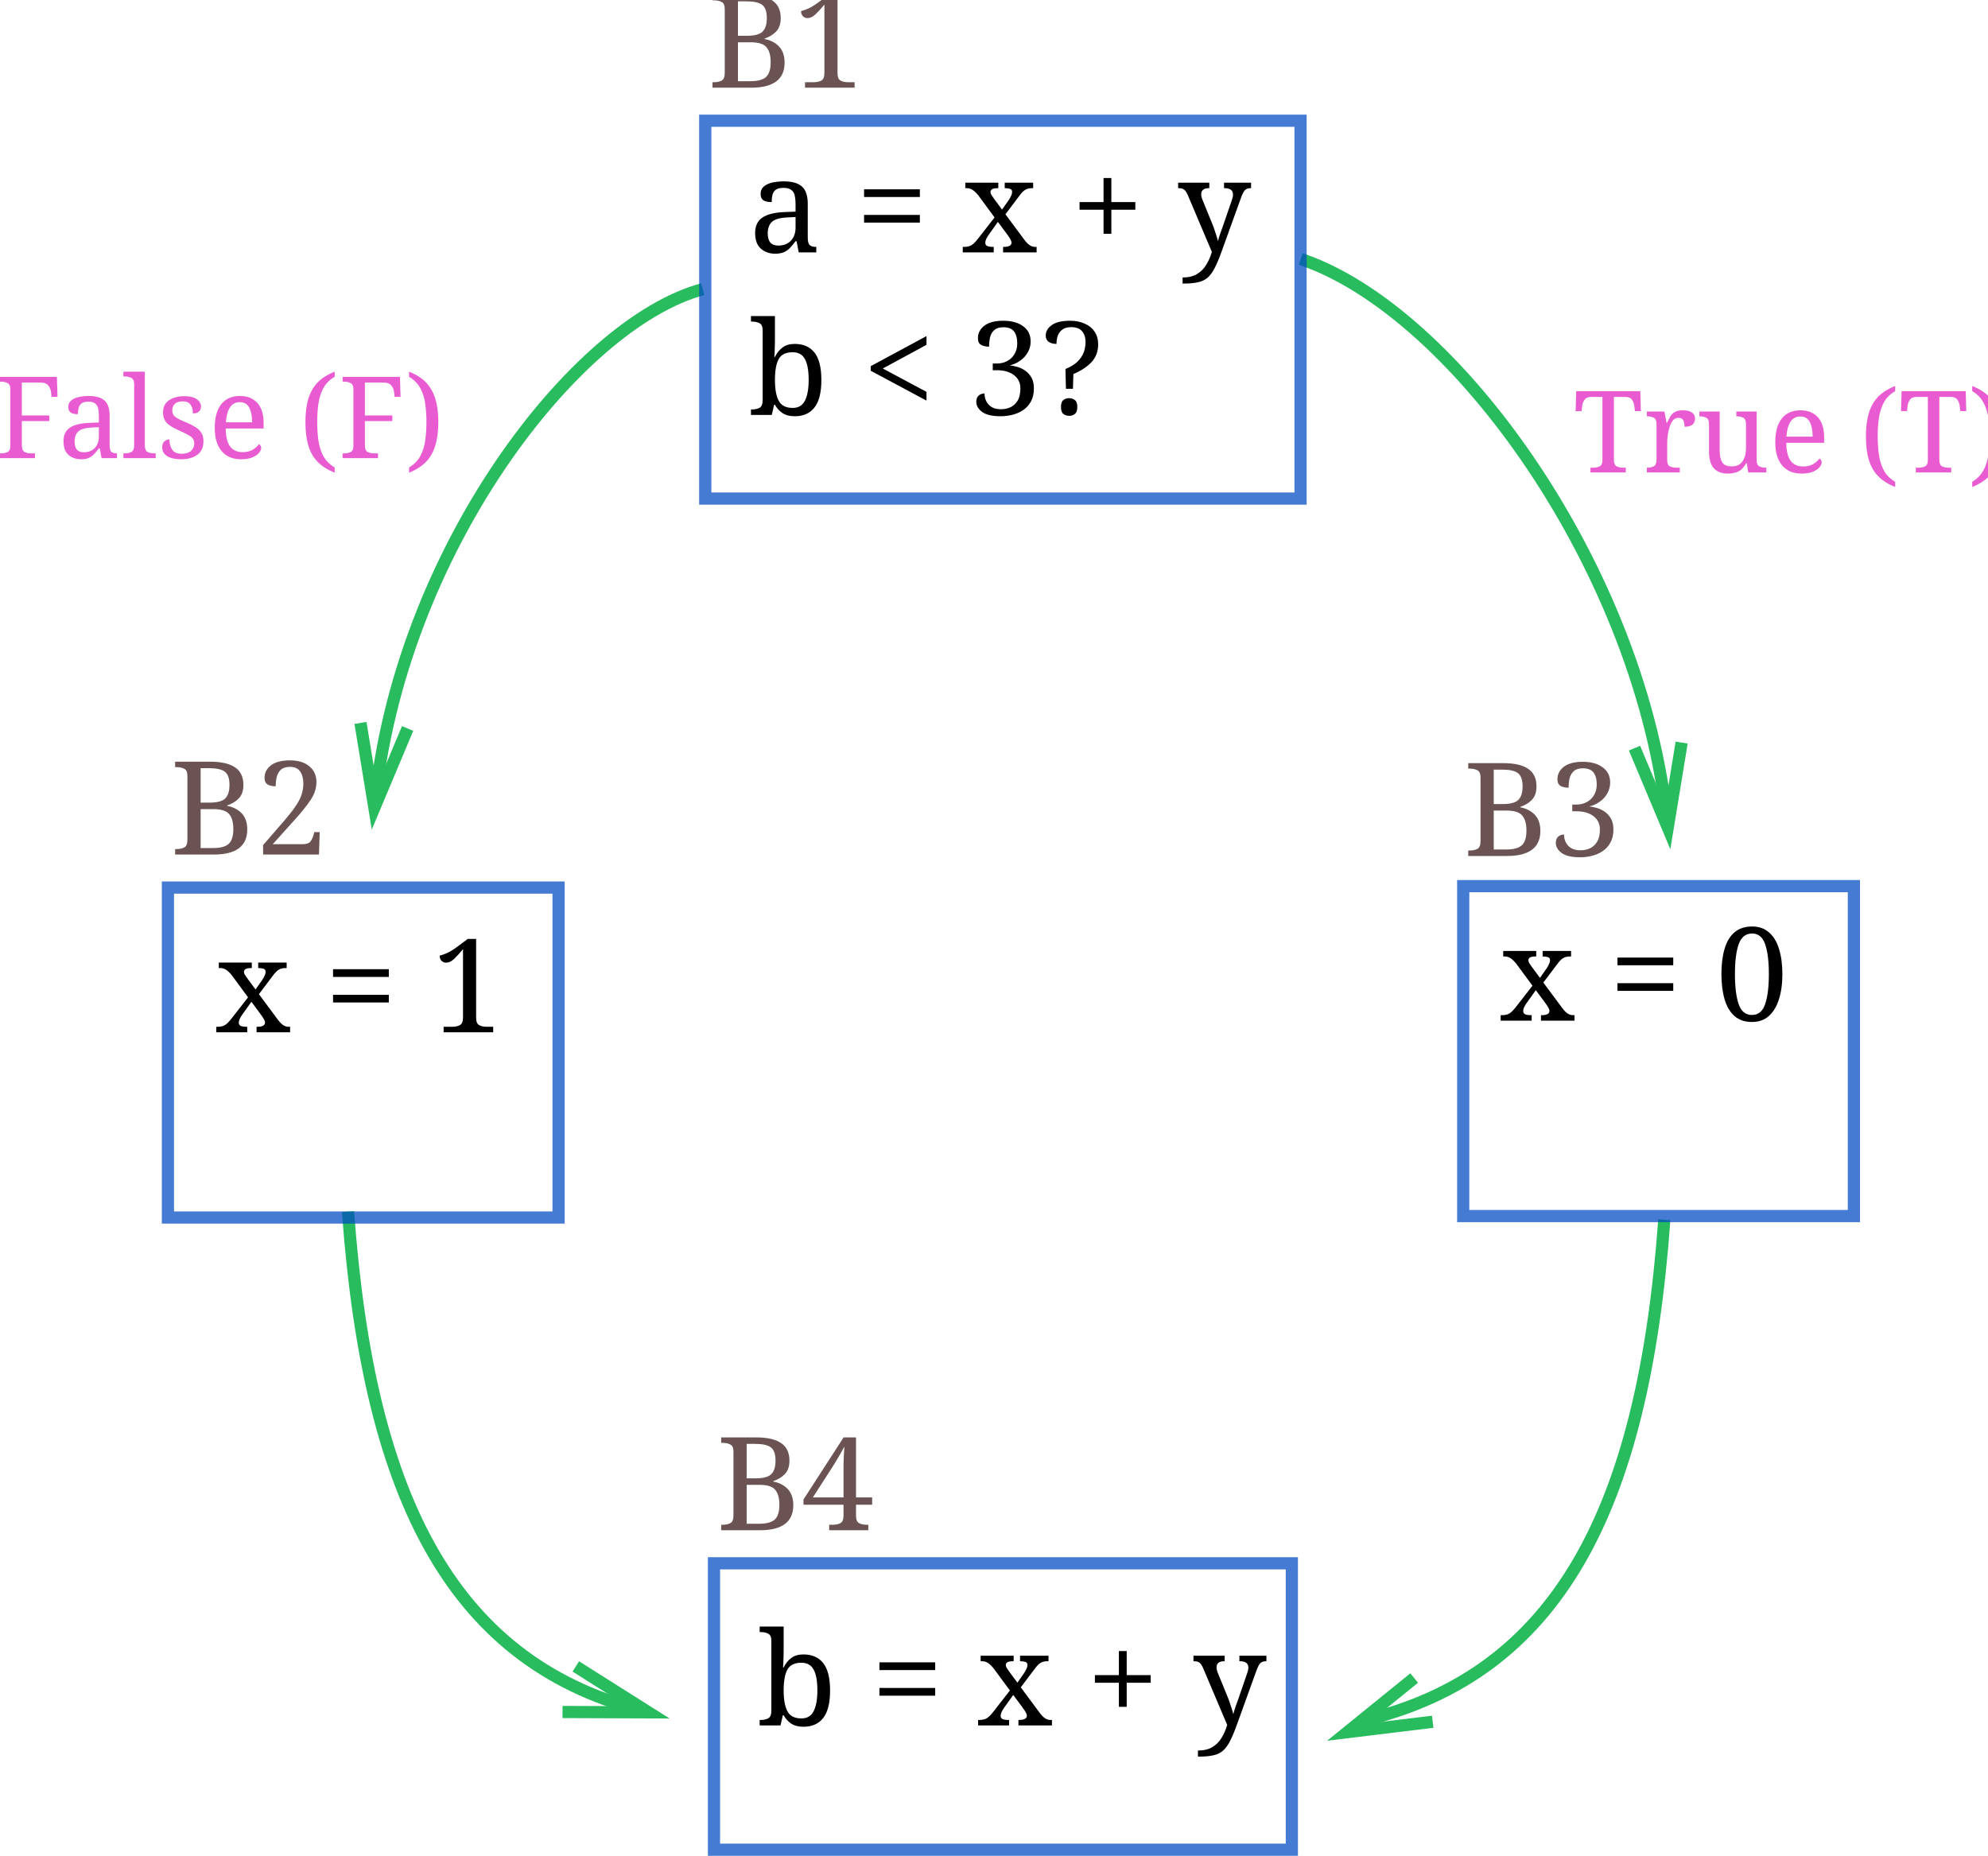
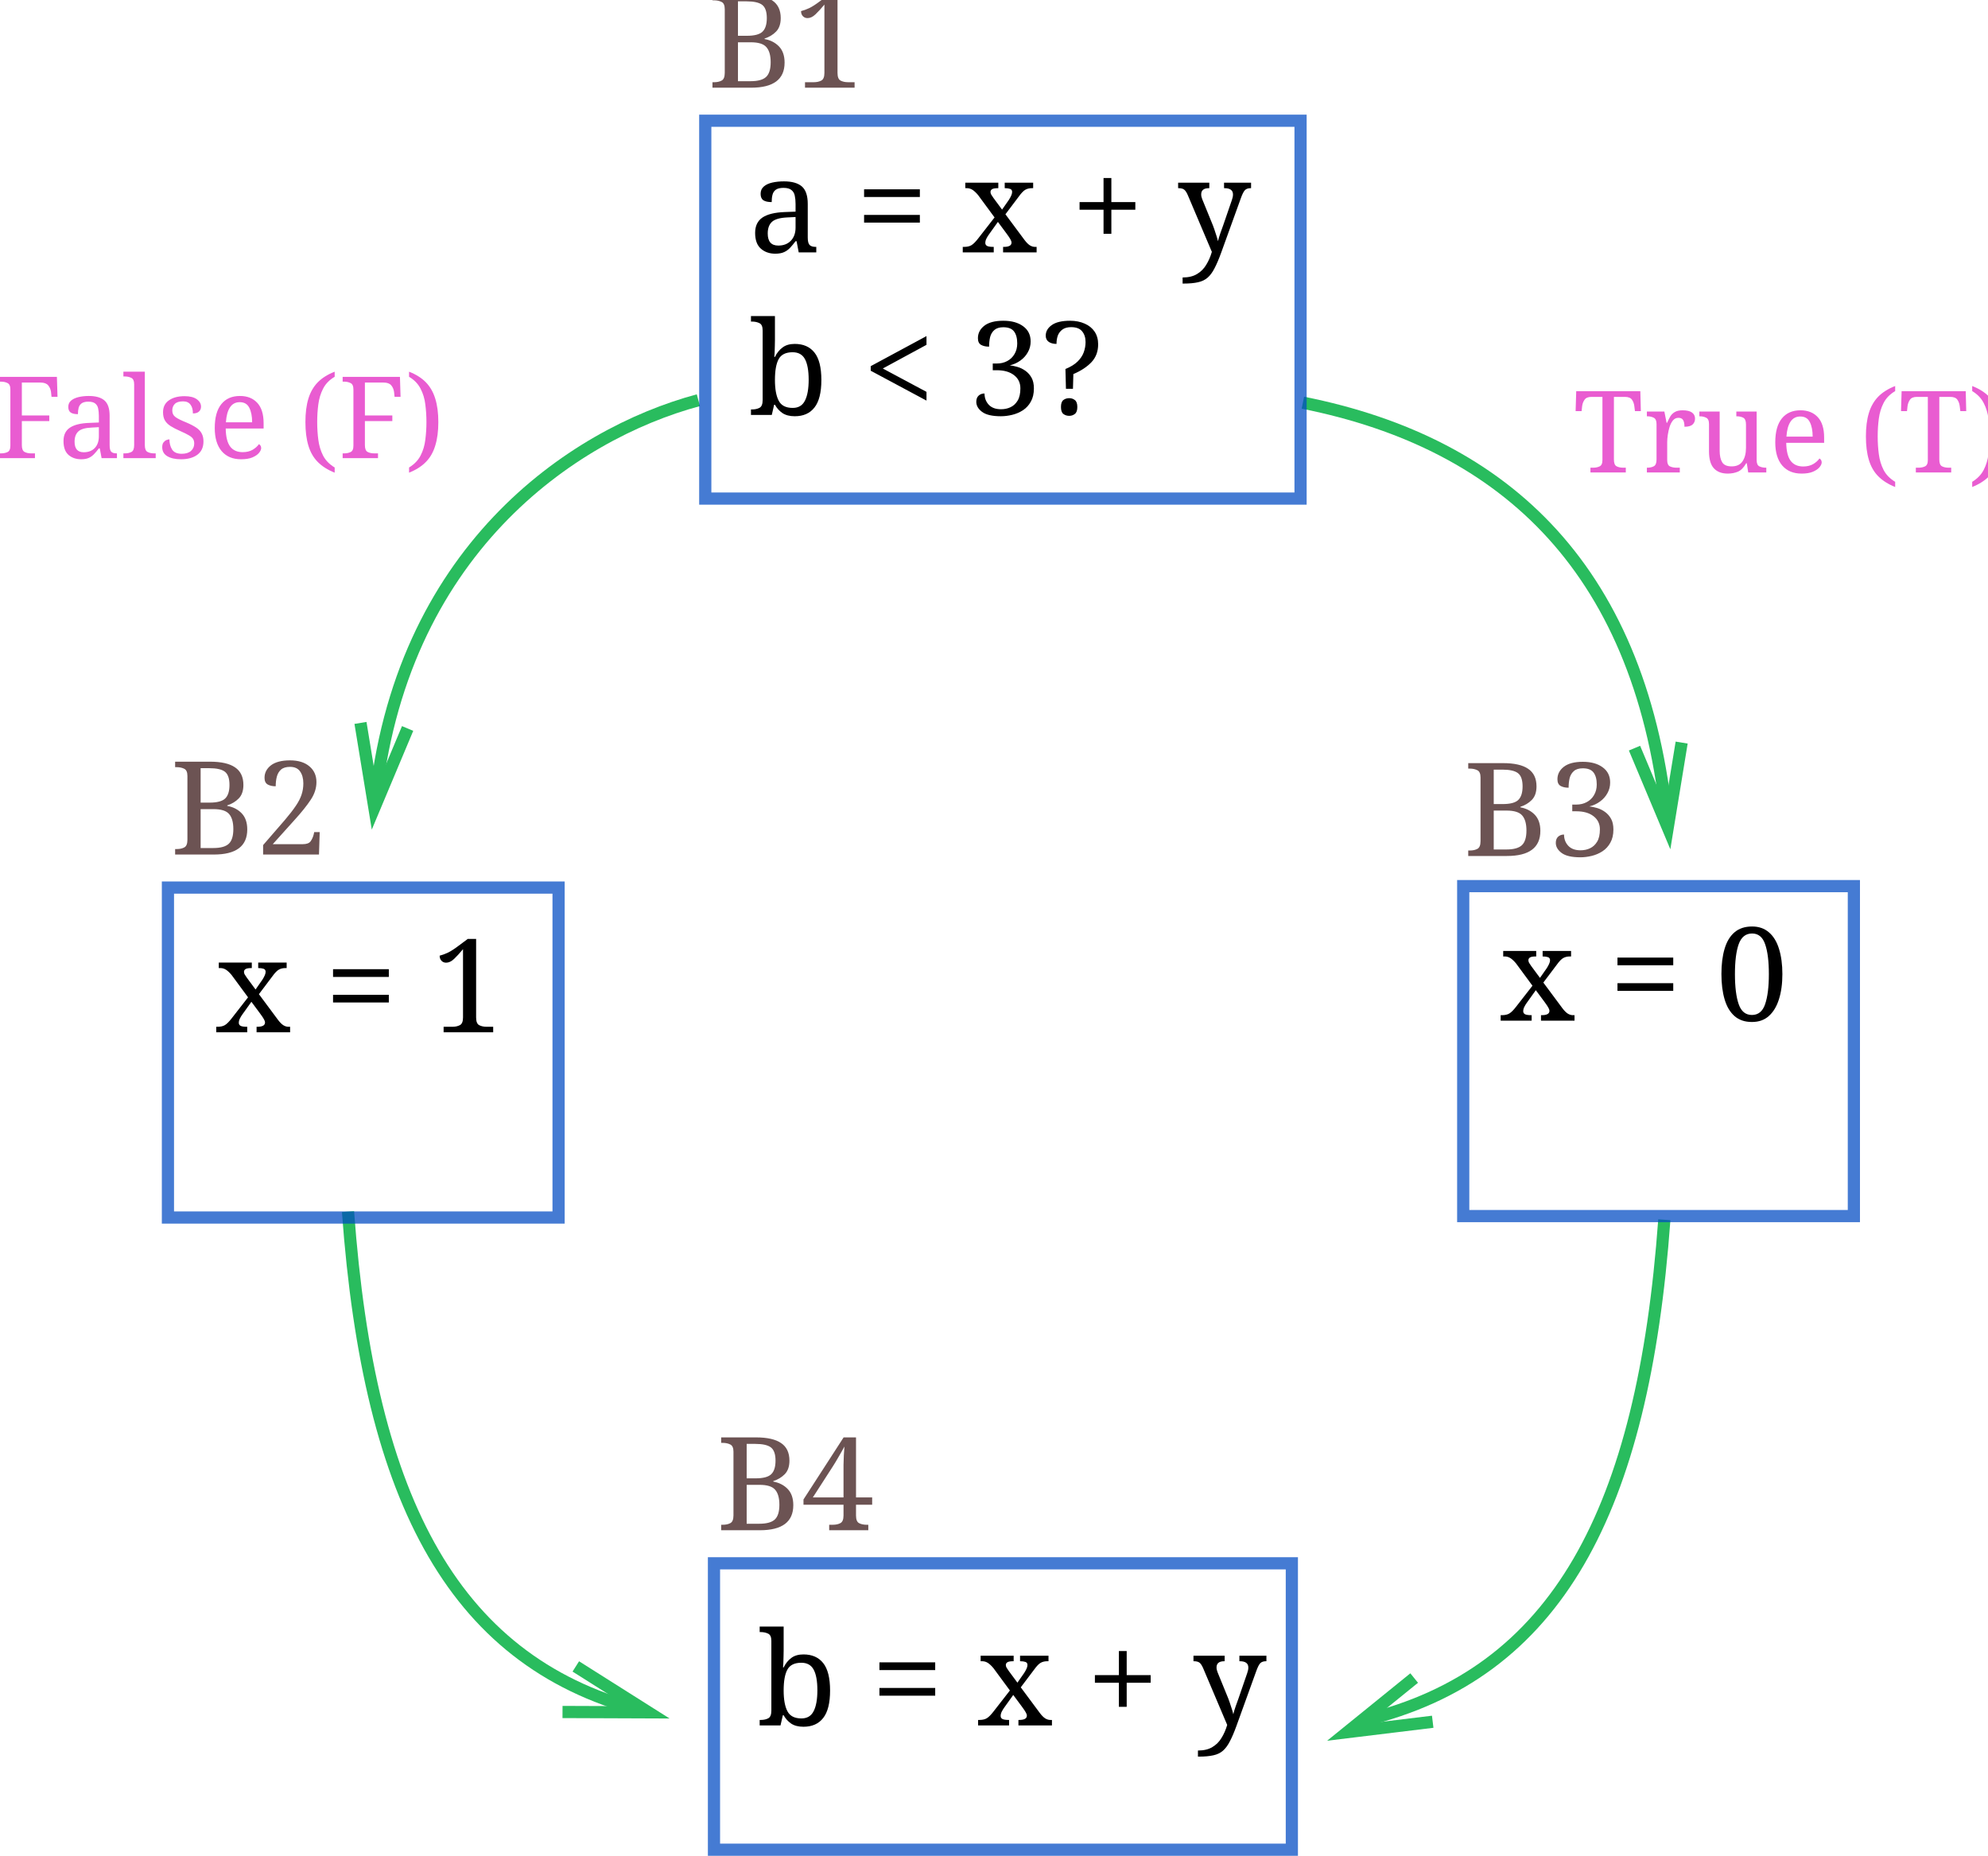
<svg xmlns="http://www.w3.org/2000/svg" xmlns:ns1="http://www.openswatchbook.org/uri/2009/osb" width="86.292mm" height="80.554mm" viewBox="0 0 305.759 285.426" id="svg2" version="1.1">
  <defs id="defs4">
    <marker orient="auto" refY="0" refX="0" id="Arrow2Lend" style="overflow:visible">
      <path id="path5804" style="fill:#000000;fill-opacity:1;fill-rule:evenodd;stroke:#000000;stroke-width:0.625;stroke-linejoin:round;stroke-opacity:1" d="M 8.719,4.034 -2.207,0.016 8.719,-4.002 c -1.745,2.372 -1.735,5.617 -6e-7,8.035 z" transform="matrix(-1.1,0,0,-1.1,-1.1,0)" />
    </marker>
    <marker orient="auto" refY="0" refX="0" id="Arrow1Lend" style="overflow:visible">
      <path id="path5786" d="M 0,0 5,-5 -12.5,0 5,5 Z" style="fill:#000000;fill-opacity:1;fill-rule:evenodd;stroke:#000000;stroke-width:1pt;stroke-opacity:1" transform="matrix(-0.8,0,0,-0.8,-10,0)" />
    </marker>
    <marker orient="auto" refY="0" refX="0" id="Arrow1Mend" style="overflow:visible">
      <path id="path5792" d="M 0,0 5,-5 -12.5,0 5,5 Z" style="fill:#000000;fill-opacity:1;fill-rule:evenodd;stroke:#000000;stroke-width:1pt;stroke-opacity:1" transform="matrix(-0.4,0,0,-0.4,-4,0)" />
    </marker>
    <linearGradient id="linearGradient5596" ns1:paint="solid">
      <stop style="stop-color:#008d00;stop-opacity:1;" offset="0" id="stop5598" />
    </linearGradient>
    <linearGradient id="linearGradient4146" ns1:paint="solid">
      <stop style="stop-color:#000000;stop-opacity:1;" offset="0" id="stop4148" />
    </linearGradient>
    <marker orient="auto" refY="0" refX="0" id="Arrow2Lend-0" style="overflow:visible">
      <path id="path5804-9" style="fill:#000000;fill-opacity:1;fill-rule:evenodd;stroke:#000000;stroke-width:0.625;stroke-linejoin:round;stroke-opacity:1" d="M 8.719,4.034 -2.207,0.016 8.719,-4.002 c -1.745,2.372 -1.735,5.617 -6e-7,8.035 z" transform="matrix(-1.1,0,0,-1.1,-1.1,0)" />
    </marker>
    <marker orient="auto" refY="0" refX="0" id="Arrow2Lend-6" style="overflow:visible">
      <path id="path5804-0" style="fill:#000000;fill-opacity:1;fill-rule:evenodd;stroke:#000000;stroke-width:0.625;stroke-linejoin:round;stroke-opacity:1" d="M 8.719,4.034 -2.207,0.016 8.719,-4.002 c -1.745,2.372 -1.735,5.617 -6e-7,8.035 z" transform="matrix(-1.1,0,0,-1.1,-1.1,0)" />
    </marker>
    <marker orient="auto" refY="0" refX="0" id="Arrow2Lend-0-2" style="overflow:visible">
      <path id="path5804-9-6" style="fill:#000000;fill-opacity:1;fill-rule:evenodd;stroke:#000000;stroke-width:0.625;stroke-linejoin:round;stroke-opacity:1" d="M 8.719,4.034 -2.207,0.016 8.719,-4.002 c -1.745,2.372 -1.735,5.617 -6e-7,8.035 z" transform="matrix(-1.1,0,0,-1.1,-1.1,0)" />
    </marker>
  </defs>
  <g id="layer1" transform="translate(-148.4948,-52.31783)">
    <g id="g4750" transform="translate(412.948,65.34424)">
      <rect y="227.412" x="-154.642" height="44.05" width="88.878" id="rect5628-1" style="opacity:0.728;fill:none;fill-opacity:0.976;stroke:#004ac3;stroke-width:1.875;stroke-linecap:butt;stroke-miterlimit:4;stroke-dasharray:none;stroke-dashoffset:3.801;stroke-opacity:1" />
      <text id="text5630-3" y="252.348" x="-147.972" style="font-style:normal;font-weight:normal;font-size:12px;line-height:0%;font-family:sans-serif;letter-spacing:0px;word-spacing:0px;fill:#000000;fill-opacity:1;stroke:none;stroke-width:1px;stroke-linecap:butt;stroke-linejoin:miter;stroke-opacity:1" xml:space="preserve">
        <tspan style="font-style:normal;font-variant:normal;font-weight:normal;font-stretch:normal;font-size:20px;line-height:1.25;font-family:Georgia;-inkscape-font-specification:Georgia;text-align:start;text-anchor:start;stroke-width:1px" y="252.348" x="-147.972" id="tspan5632-1">b = x + y</tspan>
        <tspan style="font-style:normal;font-variant:normal;font-weight:normal;font-stretch:normal;font-size:20px;line-height:1.25;font-family:Georgia;-inkscape-font-specification:Georgia;text-align:start;text-anchor:start;stroke-width:1px" id="tspan5636-6" y="262.751" x="-147.972" />
      </text>
      <text id="text4226-07" y="222.33" x="-154.301" style="font-style:normal;font-variant:normal;font-weight:normal;font-stretch:normal;font-size:12px;line-height:0%;font-family:'Californian FB';-inkscape-font-specification:'Californian FB';letter-spacing:0px;word-spacing:0px;fill:#000000;fill-opacity:1;stroke:none;stroke-width:1px;stroke-linecap:butt;stroke-linejoin:miter;stroke-opacity:1" xml:space="preserve">
        <tspan style="font-style:normal;font-variant:normal;font-weight:normal;font-stretch:normal;font-size:20px;line-height:1.25;font-family:Cambria;-inkscape-font-specification:Cambria;fill:#6c5353;stroke-width:1px" y="222.33" x="-154.301" id="tspan4228-57">B4</tspan>
      </text>
    </g>
    <path style="fill:none;stroke:#29bc5e;stroke-width:1.875;stroke-linecap:butt;stroke-linejoin:miter;stroke-miterlimit:4;stroke-dasharray:none;stroke-opacity:1" d="m 202.02,238.667 c 3.248,44.76 16.474,69.834 46.205,77.009" id="path4752" />
-     <path style="fill:none;stroke:#29bc5e;stroke-width:1.875;stroke-linecap:butt;stroke-linejoin:miter;stroke-miterlimit:4;stroke-dasharray:none;stroke-opacity:1" d="m 256.574,96.794 c -19.519,5.251 -46.75,40.431 -50.501,79.749" id="path4752-7" />
+     <path style="fill:none;stroke:#29bc5e;stroke-width:1.875;stroke-linecap:butt;stroke-linejoin:miter;stroke-miterlimit:4;stroke-dasharray:none;stroke-opacity:1" d="m 255.905,113.87 c -19.519,5.251 -46.08,23.355 -49.831,62.673" id="path4752-7" />
    <g id="g4727" transform="translate(426.0629,76.59424)">
      <rect y="112.233" x="-251.74" height="50.747" width="60.083" id="rect5628-37" style="opacity:0.728;fill:none;fill-opacity:0.976;stroke:#004ac3;stroke-width:1.875;stroke-linecap:butt;stroke-miterlimit:4;stroke-dasharray:none;stroke-dashoffset:3.801;stroke-opacity:1" />
      <text id="text5630-7" y="134.491" x="-244.401" style="font-style:normal;font-weight:normal;font-size:12px;line-height:0%;font-family:sans-serif;letter-spacing:0px;word-spacing:0px;fill:#000000;fill-opacity:1;stroke:none;stroke-width:1px;stroke-linecap:butt;stroke-linejoin:miter;stroke-opacity:1" xml:space="preserve">
        <tspan style="font-style:normal;font-variant:normal;font-weight:normal;font-stretch:normal;font-size:20px;line-height:1.25;font-family:Georgia;-inkscape-font-specification:Georgia;text-align:start;text-anchor:start;stroke-width:1px" id="tspan5636-3" y="134.491" x="-244.401">x = 1</tspan>
      </text>
      <text id="text4226-9" y="107.152" x="-251.399" style="font-style:normal;font-variant:normal;font-weight:normal;font-stretch:normal;font-size:12px;line-height:0%;font-family:'Californian FB';-inkscape-font-specification:'Californian FB';letter-spacing:0px;word-spacing:0px;fill:#000000;fill-opacity:1;stroke:none;stroke-width:1px;stroke-linecap:butt;stroke-linejoin:miter;stroke-opacity:1" xml:space="preserve">
        <tspan style="font-style:normal;font-variant:normal;font-weight:normal;font-stretch:normal;font-size:20px;line-height:1.25;font-family:Cambria;-inkscape-font-specification:Cambria;fill:#6c5353;stroke-width:1px" y="107.152" x="-251.399" id="tspan4228-8">B2</tspan>
      </text>
    </g>
    <path style="fill:none;stroke:#29bc5e;stroke-width:1.875;stroke-linecap:butt;stroke-linejoin:miter;stroke-miterlimit:4;stroke-dasharray:none;stroke-opacity:1" d="m 235.011,315.625 13.214,0.051 -11.17,-7.06" id="path4752-9-0" />
    <path style="fill:none;stroke:#29bc5e;stroke-width:1.875;stroke-linecap:butt;stroke-linejoin:miter;stroke-miterlimit:4;stroke-dasharray:none;stroke-opacity:1" d="m 404.472,239.918 c -3.248,44.76 -16.474,69.834 -46.205,77.009" id="path4752-3" />
    <path style="fill:none;stroke:#29bc5e;stroke-width:1.875;stroke-linecap:butt;stroke-linejoin:miter;stroke-miterlimit:4;stroke-dasharray:none;stroke-opacity:1" d="m 365.998,310.404 -10.268,8.318 13.118,-1.596" id="path4752-9-9" />
-     <path style="fill:none;stroke:#29bc5e;stroke-width:1.875;stroke-linecap:butt;stroke-linejoin:miter;stroke-miterlimit:4;stroke-dasharray:none;stroke-opacity:1" d="m 348.548,92.155 c 23.705,7.93 52.701,48.096 56.452,87.414" id="path4752-7-8" />
+     <path style="fill:none;stroke:#29bc5e;stroke-width:1.875;stroke-linecap:butt;stroke-linejoin:miter;stroke-miterlimit:4;stroke-dasharray:none;stroke-opacity:1" d="m 348.883,114.253 c 31.406,6.256 52.366,25.997 56.117,65.315" id="path4752-7-8" />
    <g id="g4742" transform="translate(419.0886,65.34424)">
      <text id="text5630" y="25.79" x="-155.452" style="font-style:normal;font-weight:normal;line-height:0%;font-family:sans-serif;letter-spacing:0px;word-spacing:0px;fill:#000000;fill-opacity:1;stroke:none;stroke-width:1px;stroke-linecap:butt;stroke-linejoin:miter;stroke-opacity:1" xml:space="preserve">
        <tspan style="font-style:normal;font-variant:normal;font-weight:normal;font-stretch:normal;font-size:20px;line-height:1.25;font-family:Georgia;-inkscape-font-specification:Georgia;text-align:start;text-anchor:start" y="25.79" x="-155.452" id="tspan5632">a = x + y</tspan>
        <tspan style="font-style:normal;font-variant:normal;font-weight:normal;font-stretch:normal;font-size:20px;line-height:1.25;font-family:Georgia;-inkscape-font-specification:Georgia;text-align:start;text-anchor:start" id="tspan5636" y="50.79" x="-155.452">b &lt; 3?</tspan>
      </text>
      <text id="text4226" y="0.46" x="-161.781" style="font-style:normal;font-variant:normal;font-weight:normal;font-stretch:normal;line-height:0%;font-family:'Californian FB';-inkscape-font-specification:'Californian FB';letter-spacing:0px;word-spacing:0px;fill:#000000;fill-opacity:1;stroke:none;stroke-width:1px;stroke-linecap:butt;stroke-linejoin:miter;stroke-opacity:1" xml:space="preserve">
        <tspan style="font-style:normal;font-variant:normal;font-weight:normal;font-stretch:normal;font-size:20px;line-height:1.25;font-family:Cambria;-inkscape-font-specification:Cambria;fill:#6c5353" y="0.46" x="-161.781" id="tspan4228">B1</tspan>
      </text>
      <rect y="5.542" x="-162.122" height="58.113" width="91.556" id="rect5628" style="opacity:0.728;fill:none;fill-opacity:0.976;stroke:#004ac3;stroke-width:1.875;stroke-linecap:butt;stroke-miterlimit:4;stroke-dasharray:none;stroke-dashoffset:3.801;stroke-opacity:1" />
    </g>
    <path style="fill:none;stroke:#29bc5e;stroke-width:1.875;stroke-linecap:butt;stroke-linejoin:miter;stroke-miterlimit:4;stroke-dasharray:none;stroke-opacity:1" d="m 203.937,163.503 2.137,13.04 5.114,-12.185" id="path4752-9-5" />
    <path style="fill:none;stroke:#29bc5e;stroke-width:1.875;stroke-linecap:butt;stroke-linejoin:miter;stroke-miterlimit:4;stroke-dasharray:none;stroke-opacity:1" d="m 407.137,166.528 -2.137,13.04 -5.114,-12.185" id="path4752-9-5-2" />
    <text xml:space="preserve" style="font-style:normal;font-weight:normal;font-size:12px;line-height:0%;font-family:sans-serif;letter-spacing:0px;word-spacing:0px;fill:#000000;fill-opacity:1;stroke:none;stroke-width:1px;stroke-linecap:butt;stroke-linejoin:miter;stroke-opacity:1" x="379.207" y="209.298" id="text5630-5">
      <tspan x="379.207" y="209.298" id="tspan5636-8" style="font-style:normal;font-variant:normal;font-weight:normal;font-stretch:normal;font-size:20px;line-height:1.25;font-family:Georgia;-inkscape-font-specification:Georgia;text-align:start;text-anchor:start;stroke-width:1px">x = 0</tspan>
    </text>
    <text xml:space="preserve" style="font-style:normal;font-variant:normal;font-weight:normal;font-stretch:normal;font-size:12px;line-height:0%;font-family:'Californian FB';-inkscape-font-specification:'Californian FB';letter-spacing:0px;word-spacing:0px;fill:#000000;fill-opacity:1;stroke:none;stroke-width:1px;stroke-linecap:butt;stroke-linejoin:miter;stroke-opacity:1" x="373.548" y="183.968" id="text4226-0">
      <tspan id="tspan4228-7" x="373.548" y="183.968" style="font-style:normal;font-variant:normal;font-weight:normal;font-stretch:normal;font-size:20px;line-height:1.25;font-family:Cambria;-inkscape-font-specification:Cambria;fill:#6c5353;stroke-width:1px">B3</tspan>
    </text>
    <rect style="opacity:0.728;fill:none;fill-opacity:0.976;stroke:#004ac3;stroke-width:1.875;stroke-linecap:butt;stroke-miterlimit:4;stroke-dasharray:none;stroke-dashoffset:3.801;stroke-opacity:1" id="rect5628-37-7" width="60.083" height="50.747" x="373.541" y="188.605" />
    <text xml:space="preserve" style="font-style:normal;font-weight:normal;font-size:12px;line-height:0%;font-family:sans-serif;letter-spacing:0px;word-spacing:0px;fill:#000000;fill-opacity:1;stroke:none;stroke-width:1px;stroke-linecap:butt;stroke-linejoin:miter;stroke-opacity:1" x="390.483" y="124.984" id="text5630-5-2">
      <tspan x="390.483" y="124.984" id="tspan5636-8-9" style="font-style:normal;font-variant:normal;font-weight:normal;font-stretch:normal;font-size:17.5px;line-height:1.25;font-family:Georgia;-inkscape-font-specification:Georgia;text-align:start;text-anchor:start;fill:#e95cd1;fill-opacity:1;stroke-width:1px">True (T)</tspan>
    </text>
    <text xml:space="preserve" style="font-style:normal;font-weight:normal;font-size:12px;line-height:0%;font-family:sans-serif;letter-spacing:0px;word-spacing:0px;fill:#000000;fill-opacity:1;stroke:none;stroke-width:1px;stroke-linecap:butt;stroke-linejoin:miter;stroke-opacity:1" x="147.76" y="122.783" id="text5630-5-2-5">
      <tspan x="147.76" y="122.783" id="tspan5636-8-9-6" style="font-style:normal;font-variant:normal;font-weight:normal;font-stretch:normal;font-size:17.5px;line-height:1.25;font-family:Georgia;-inkscape-font-specification:Georgia;text-align:start;text-anchor:start;fill:#e95cd1;fill-opacity:1;stroke-width:1px">False (F)</tspan>
    </text>
  </g>
</svg>
